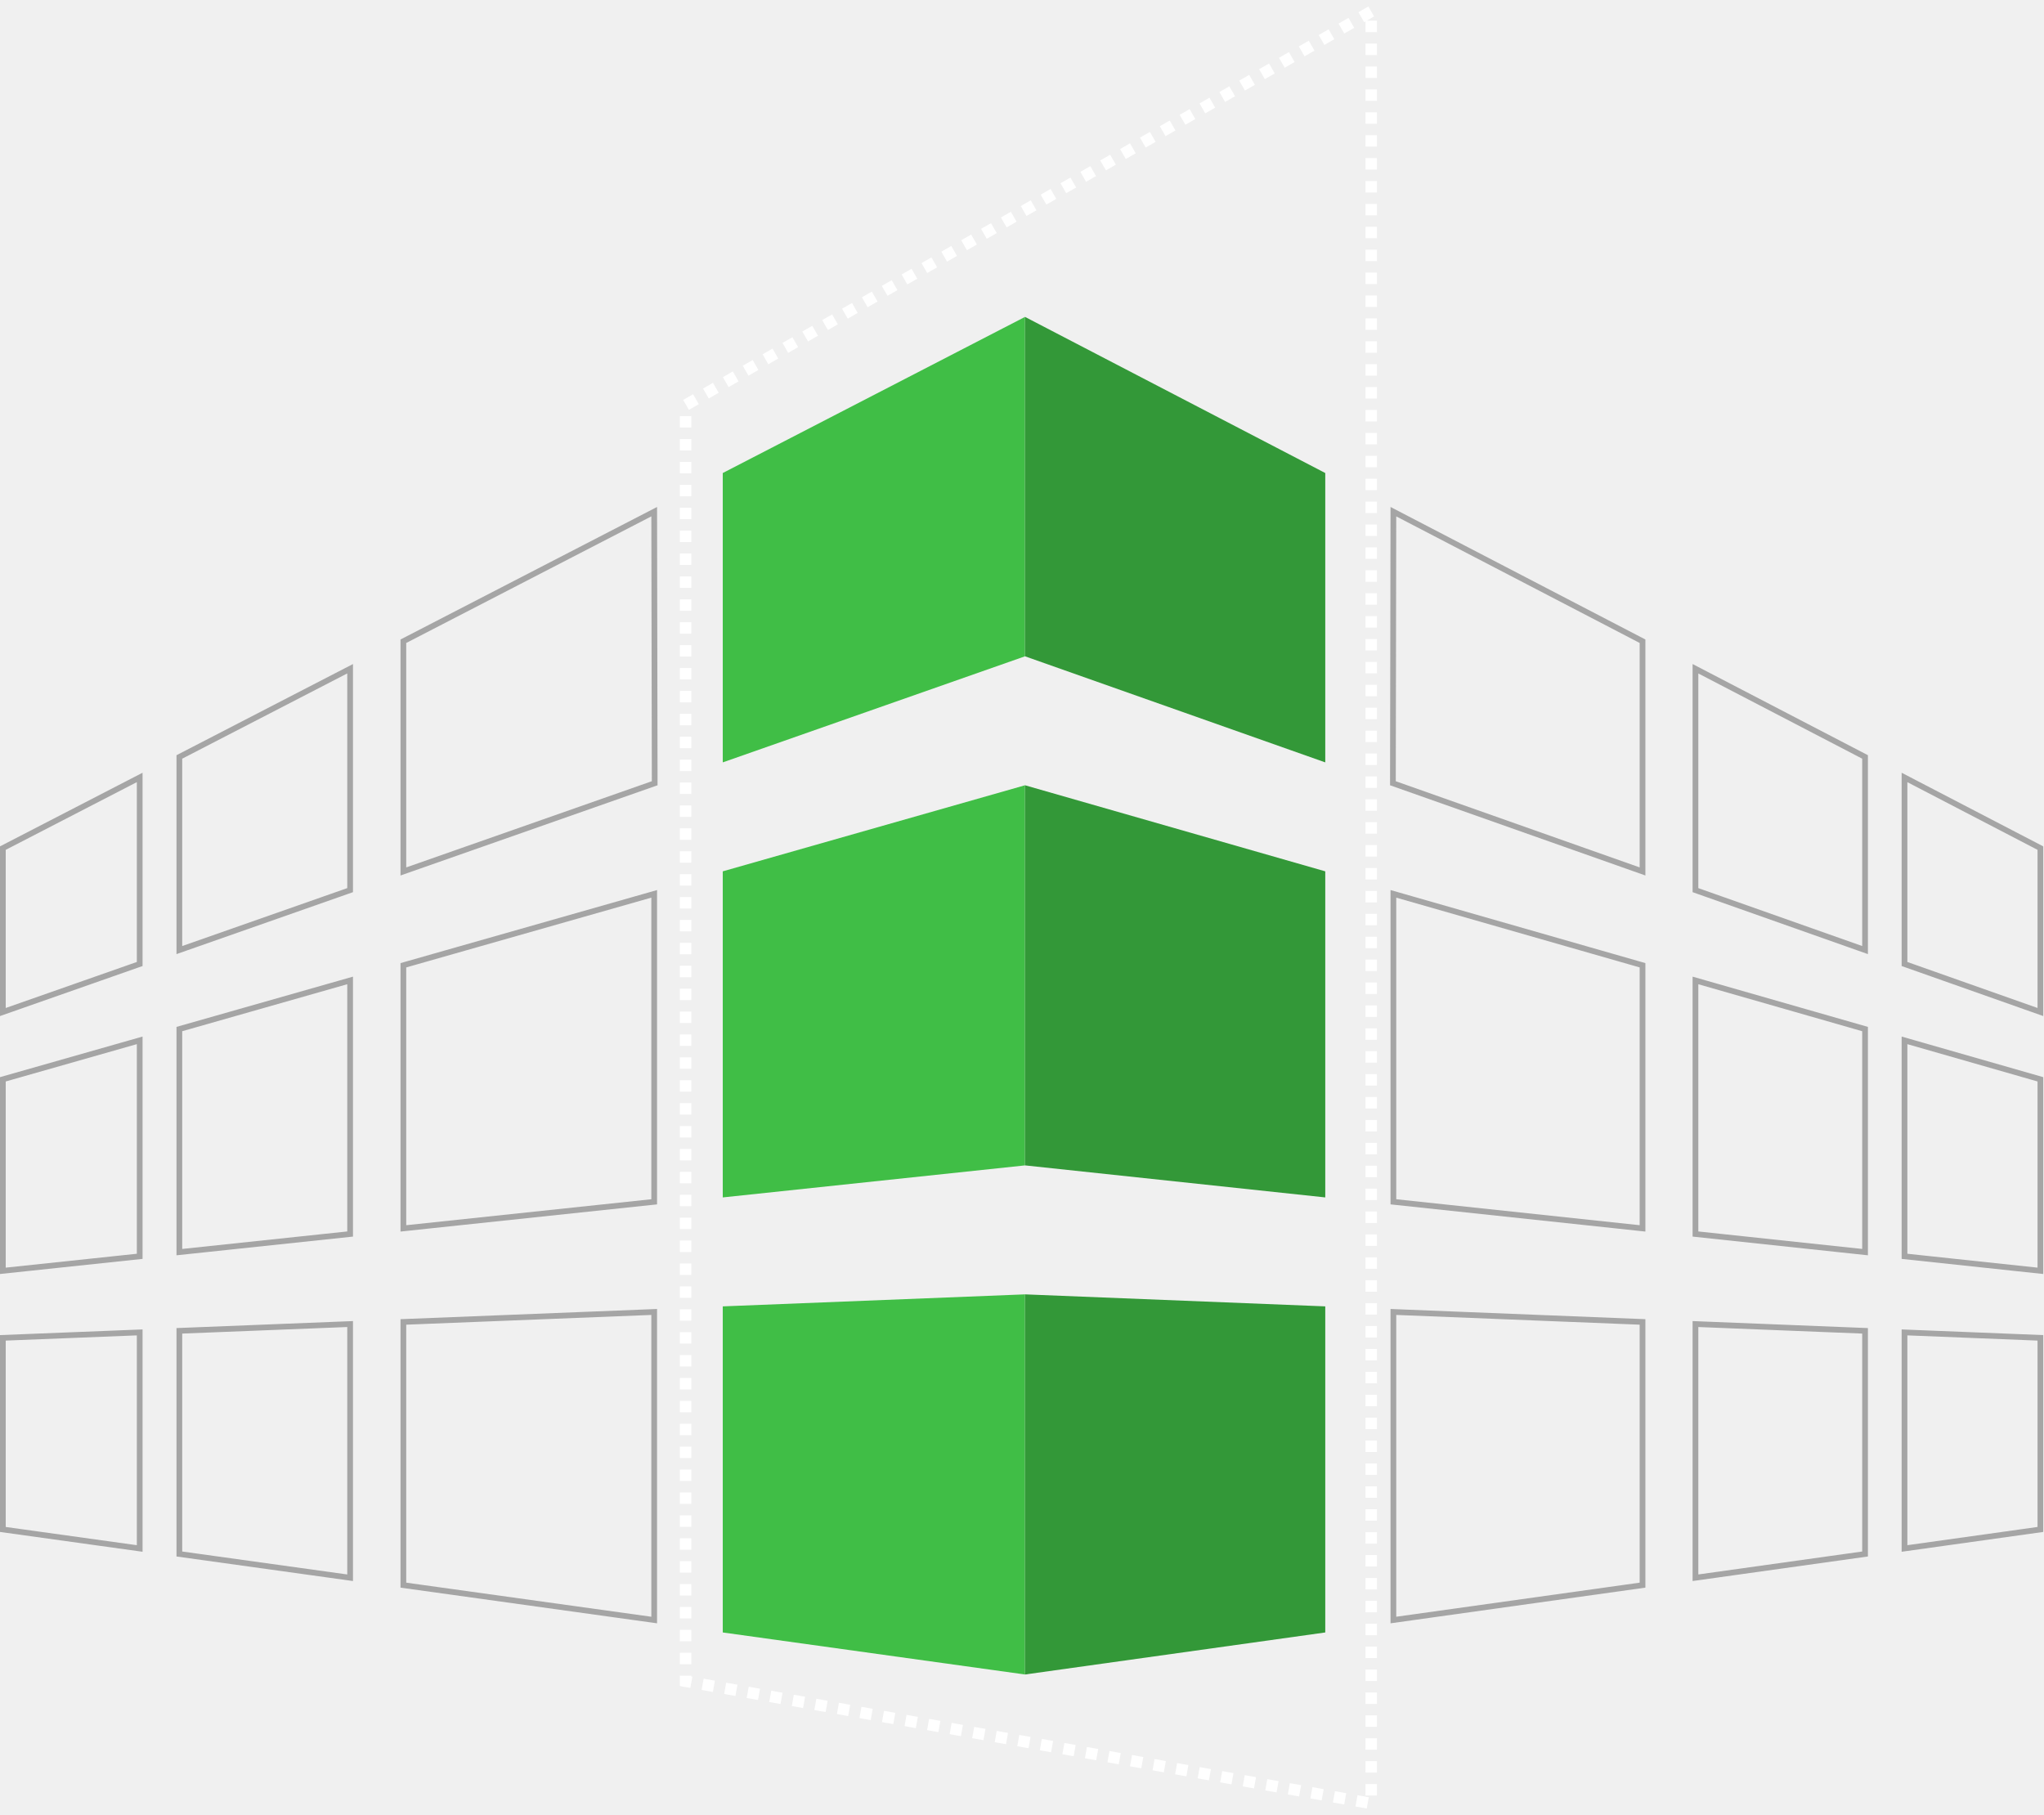
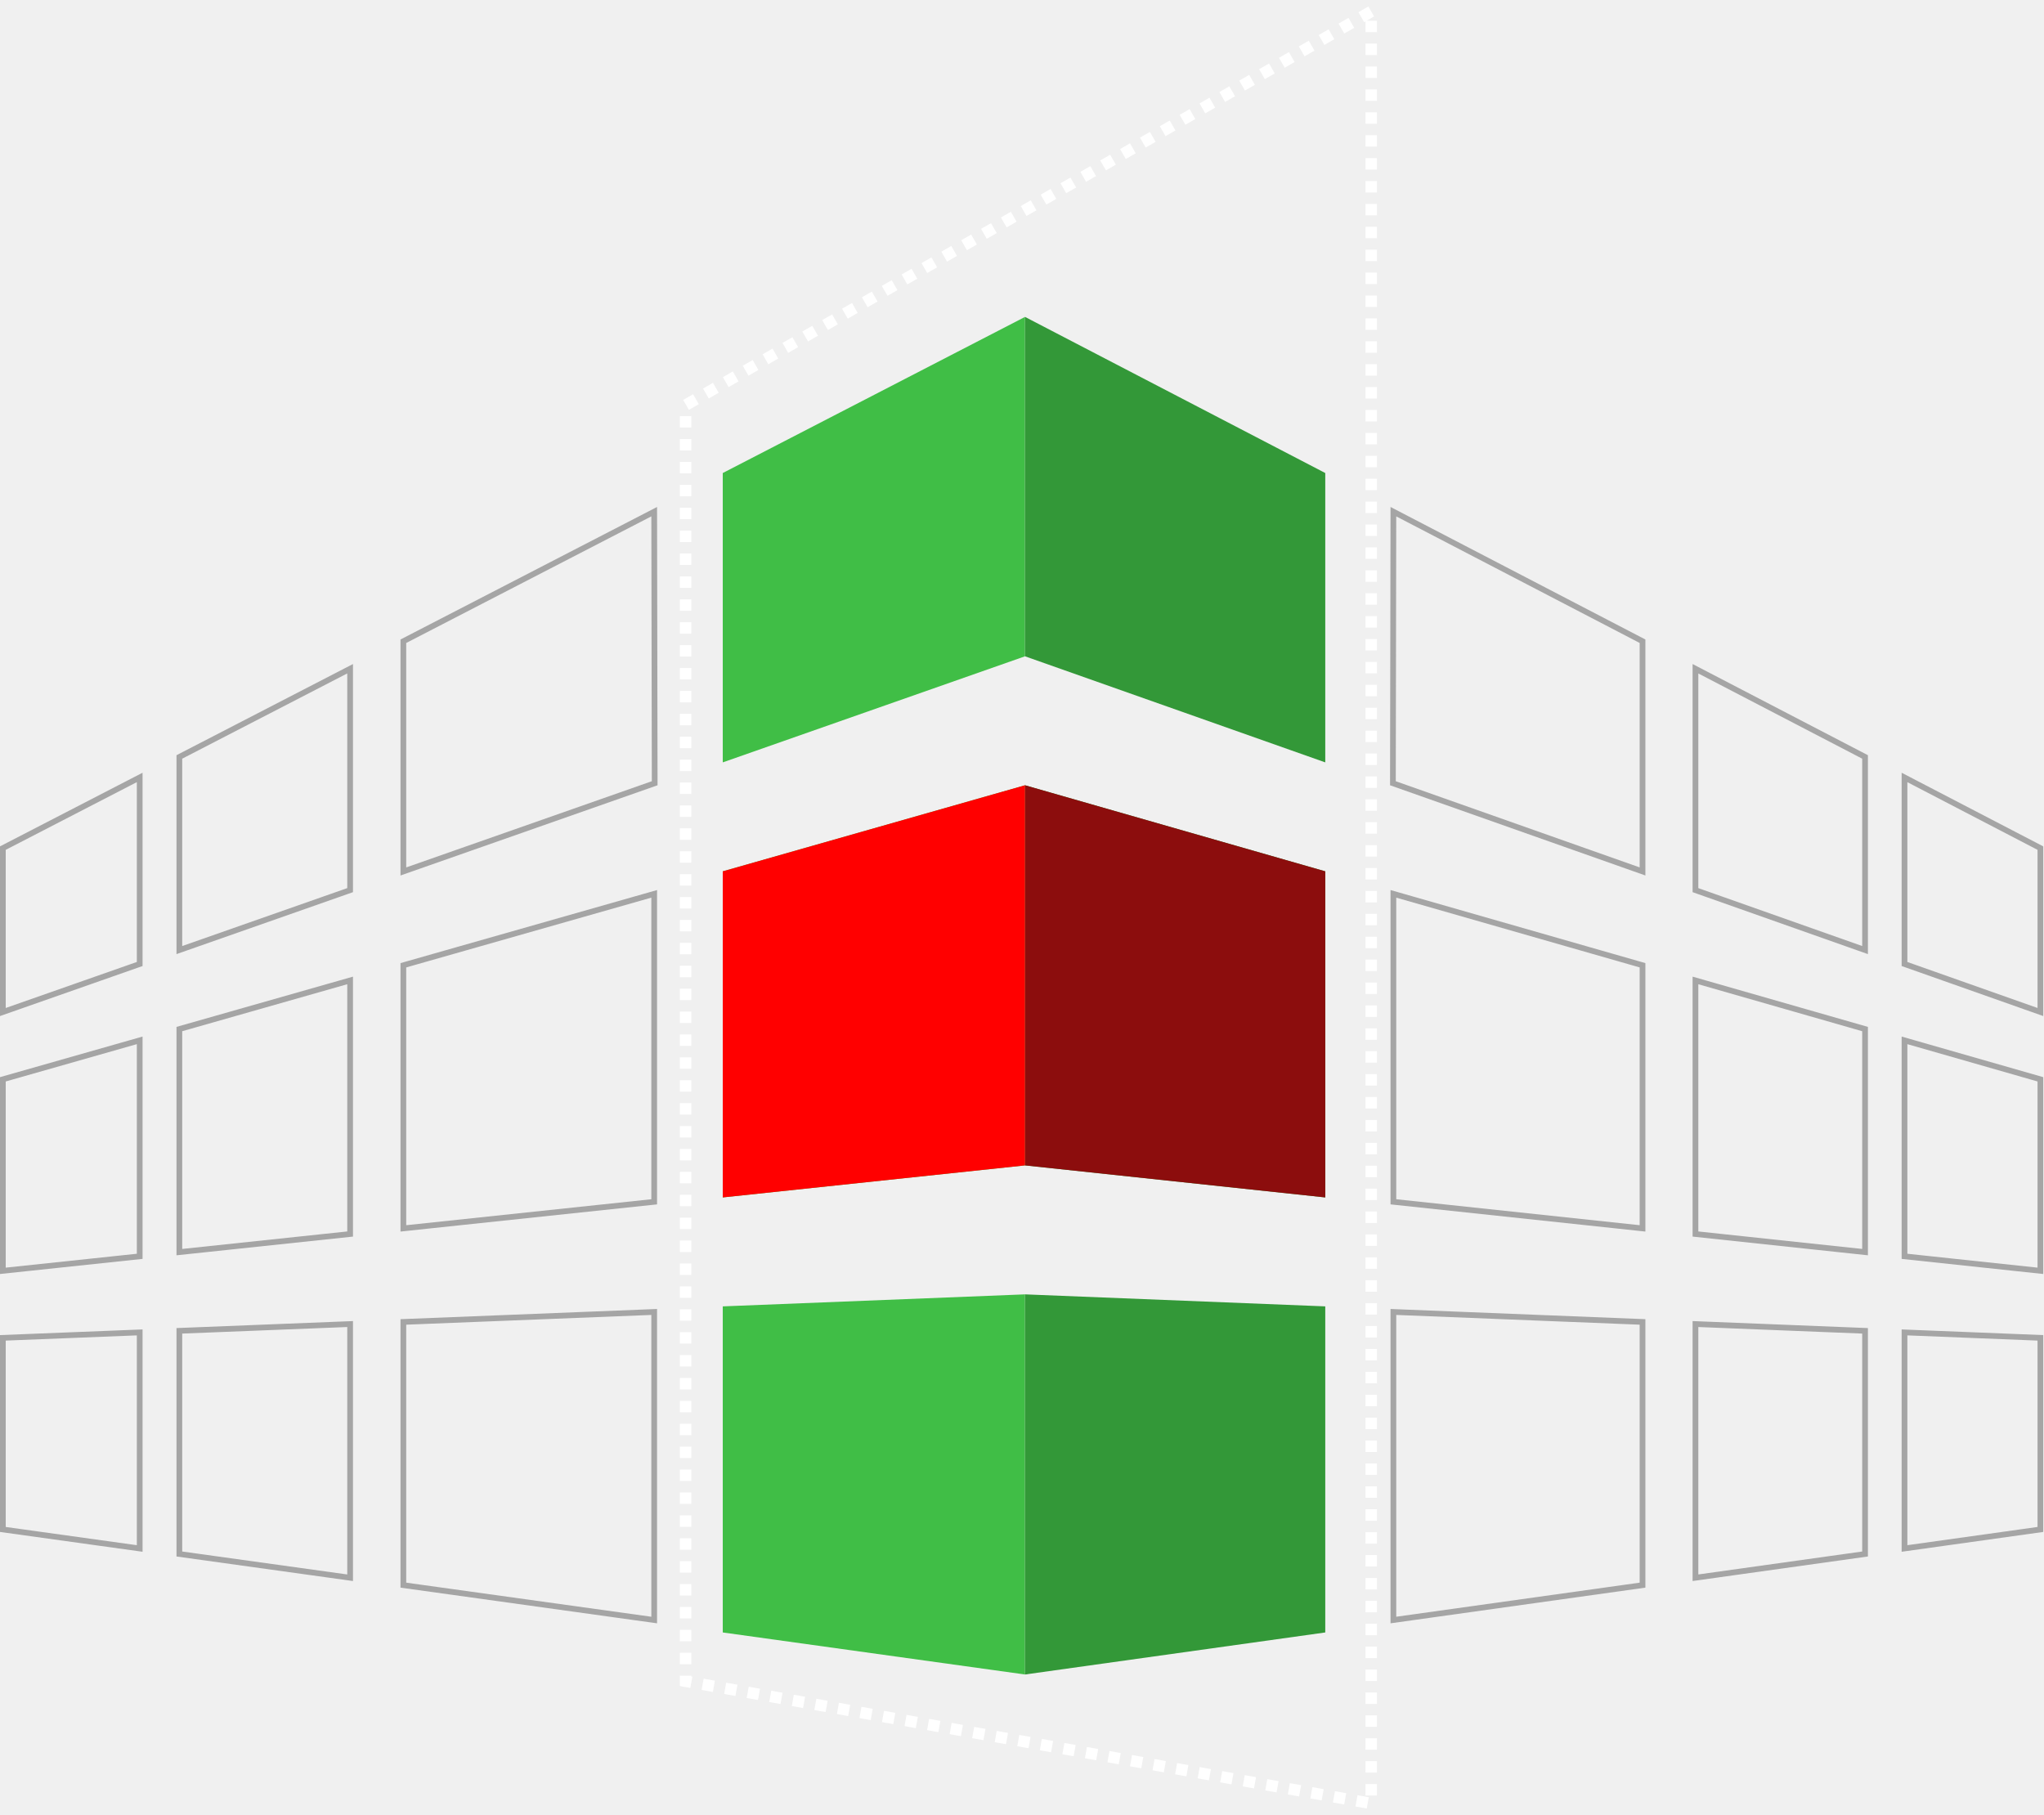
- <svg xmlns="http://www.w3.org/2000/svg" width="357" height="317" viewBox="0 0 357 317" fill="none">
-   <path d="M179.026 114.633V55.352L126.236 82.621V133.161L179.026 114.633Z" fill="#40BE46" />
-   <path d="M179.026 203.553V137.159L126.236 152.192V209.147L179.026 203.553Z" fill="#40BE46" />
-   <path d="M179.026 292.474V226.08L126.236 228.177V285.132L179.026 292.474Z" fill="#40BE46" />
-   <path d="M0.5 148.134L24.398 135.79V168.376L0.5 176.764V148.134ZM0.5 188.518L24.398 181.712V219.435L0.5 221.967V188.518ZM24.398 270.464L0.5 267.141V233.674L24.398 232.724V270.464ZM70.451 112.001L114.262 89.37L114.347 136.805L70.451 152.212V112.001ZM70.451 214.555V168.598L114.261 156.122V209.913L70.451 214.555ZM70.451 230.894L114.261 229.153V282.962L70.451 276.869V230.894ZM61.151 231.264V275.576L31.326 271.428V232.449L61.151 231.264ZM31.326 165.945V132.211L61.151 116.804V155.476L31.326 165.945ZM31.326 218.701V179.74L61.151 171.246V215.54L31.326 218.701Z" stroke="#A5A5A5" />
-   <path d="M356.368 148.133L332.635 135.792V168.377L356.368 176.763V148.133ZM356.368 188.517L332.635 181.713V219.435L356.368 221.966V188.517ZM332.635 270.463L356.368 267.141V233.673L332.635 232.724V270.463ZM286.88 111.999L243.366 89.372L243.282 136.806L286.88 152.21V111.999ZM286.88 214.554V168.597L243.367 156.123V209.913L286.88 214.554ZM286.88 230.894L243.367 229.153V282.961L286.88 276.869V230.894ZM296.125 231.264V275.575L325.746 271.428V232.449L296.125 231.264ZM325.746 165.943V132.21L296.125 116.806V155.477L325.746 165.943ZM325.746 218.7V179.739L296.125 171.247V215.54L325.746 218.7Z" stroke="#A5A5A5" />
-   <path d="M179.027 114.633V55.352L231.467 82.621V133.161L179.027 114.633Z" fill="#339838" />
-   <path d="M179.027 203.553V137.159L231.467 152.192V209.147L179.027 203.553Z" fill="#339838" />
-   <path d="M179.027 292.474V226.08L231.467 228.177V285.132L179.027 292.474Z" fill="#339838" />
-   <path d="M239.492 2L119.746 70.765V293.659L239.492 315V2Z" stroke="white" stroke-width="2" stroke-dasharray="2 2" />
+ <svg xmlns="http://www.w3.org/2000/svg" width="357" height="317" fill="none" viewBox="0 0 357 317">
+   <path fill="#40BE46" d="M179.026 114.633v-59.28l-52.79 27.268v50.54l52.79-18.528zM179.026 203.553v-66.394l-52.79 15.033v56.955l52.79-5.594zM179.026 292.474V226.08l-52.79 2.097v56.955l52.79 7.342z" />
+   <path stroke="#A5A5A5" d="M.5 148.134l23.898-12.344v32.586L.5 176.764v-28.63zm0 40.384l23.898-6.806v37.723L.5 221.967v-33.449zm23.898 81.946L.5 267.141v-33.467l23.898-.95v37.74zM70.45 112.001l43.811-22.631.085 47.435-43.896 15.407v-40.211zm0 102.554v-45.957l43.81-12.476v53.791l-43.81 4.642zm0 16.339l43.81-1.741v53.809l-43.81-6.093v-45.975zm-9.3.37v44.312l-29.825-4.148v-38.979l29.825-1.185zm-29.825-65.319v-33.734l29.825-15.407v38.672l-29.825 10.469zm0 52.756V179.74l29.825-8.494v44.294l-29.825 3.161zM356.368 148.133l-23.733-12.341v32.585l23.733 8.386v-28.63zm0 40.384l-23.733-6.804v37.722l23.733 2.531v-33.449zm-23.733 81.946l23.733-3.322v-33.468l-23.733-.949v37.739zM286.88 111.999l-43.514-22.627-.084 47.434 43.598 15.404v-40.211zm0 102.555v-45.957l-43.513-12.474v53.79l43.513 4.641zm0 16.34l-43.513-1.741v53.808l43.513-6.092v-45.975zm9.245.37v44.311l29.621-4.147v-38.979l-29.621-1.185zm29.621-65.321V132.21l-29.621-15.404v38.671l29.621 10.466zm0 52.757v-38.961l-29.621-8.492v44.293l29.621 3.16z" />
+   <g>
+     <path fill="#339838" d="M179.027 114.633v-59.28l52.44 27.268v50.54l-52.44-18.528zM179.027 203.553v-66.394l52.44 15.033v56.955l-52.44-5.594zM179.027 292.474V226.08l52.44 2.097v56.955l-52.44 7.342z" />
+   </g>
+   <path stroke="#fff" stroke-dasharray="2 2" stroke-width="2" d="M239.492 2L119.746 70.765V293.66L239.492 315V2z" />
+   <path fill="#8C0D0D" d="M179.027 203.553v-66.394l52.44 15.033v56.955l-52.44-5.594z" />
+   <path fill="red" d="M179.026 203.553v-66.394l-52.79 15.033v56.955l52.79-5.594z" />
</svg>
